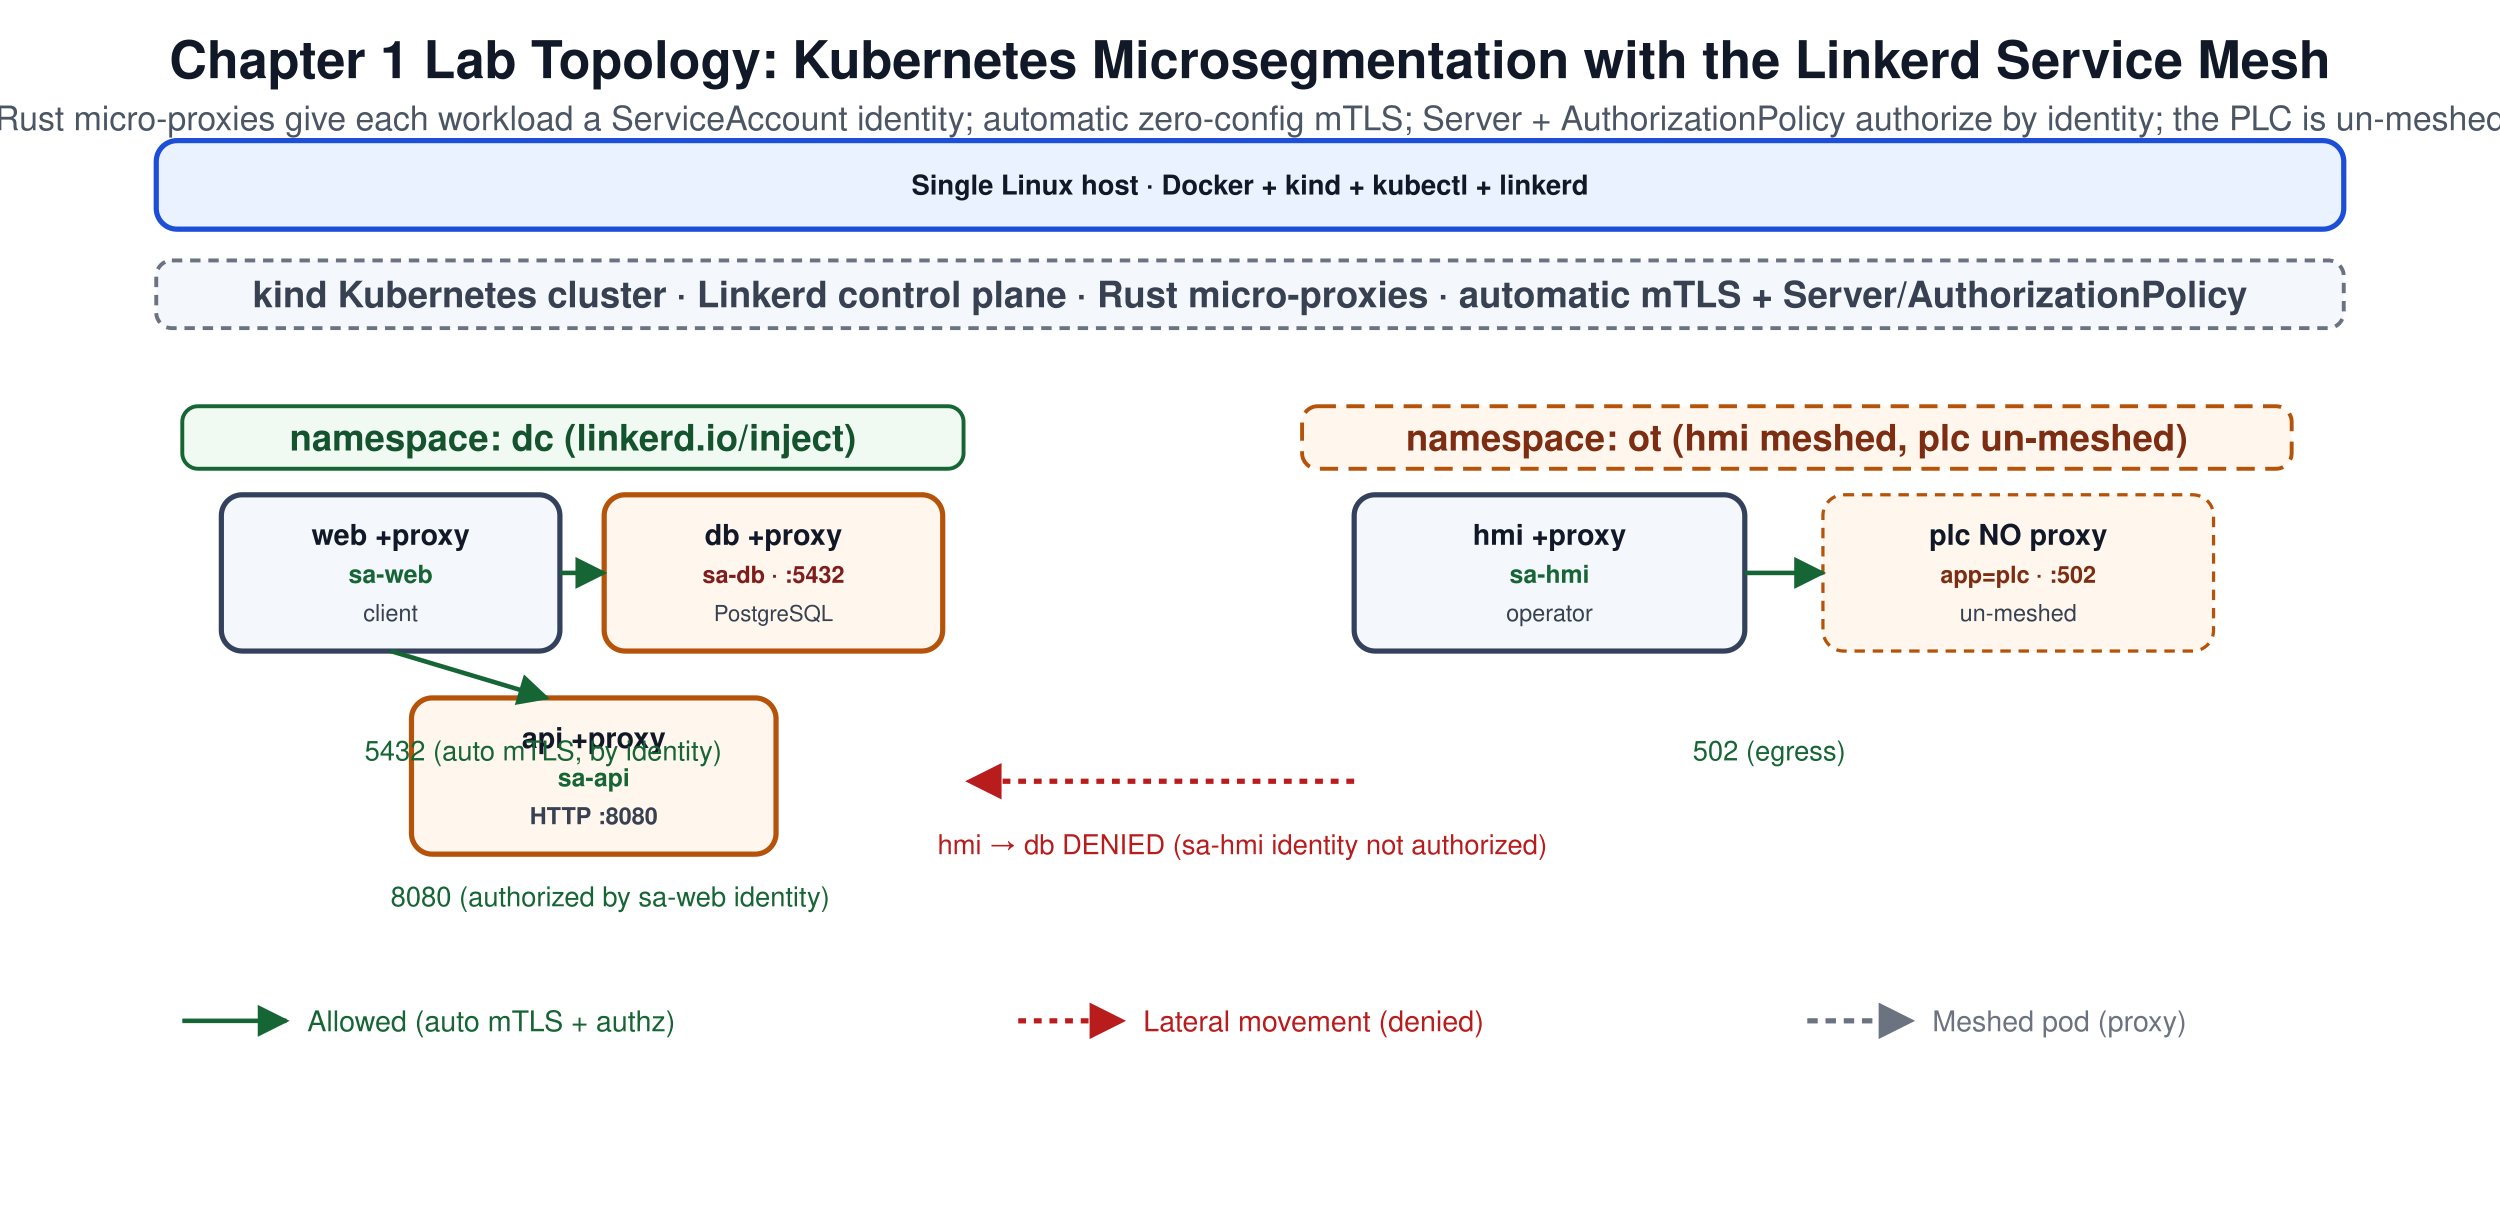
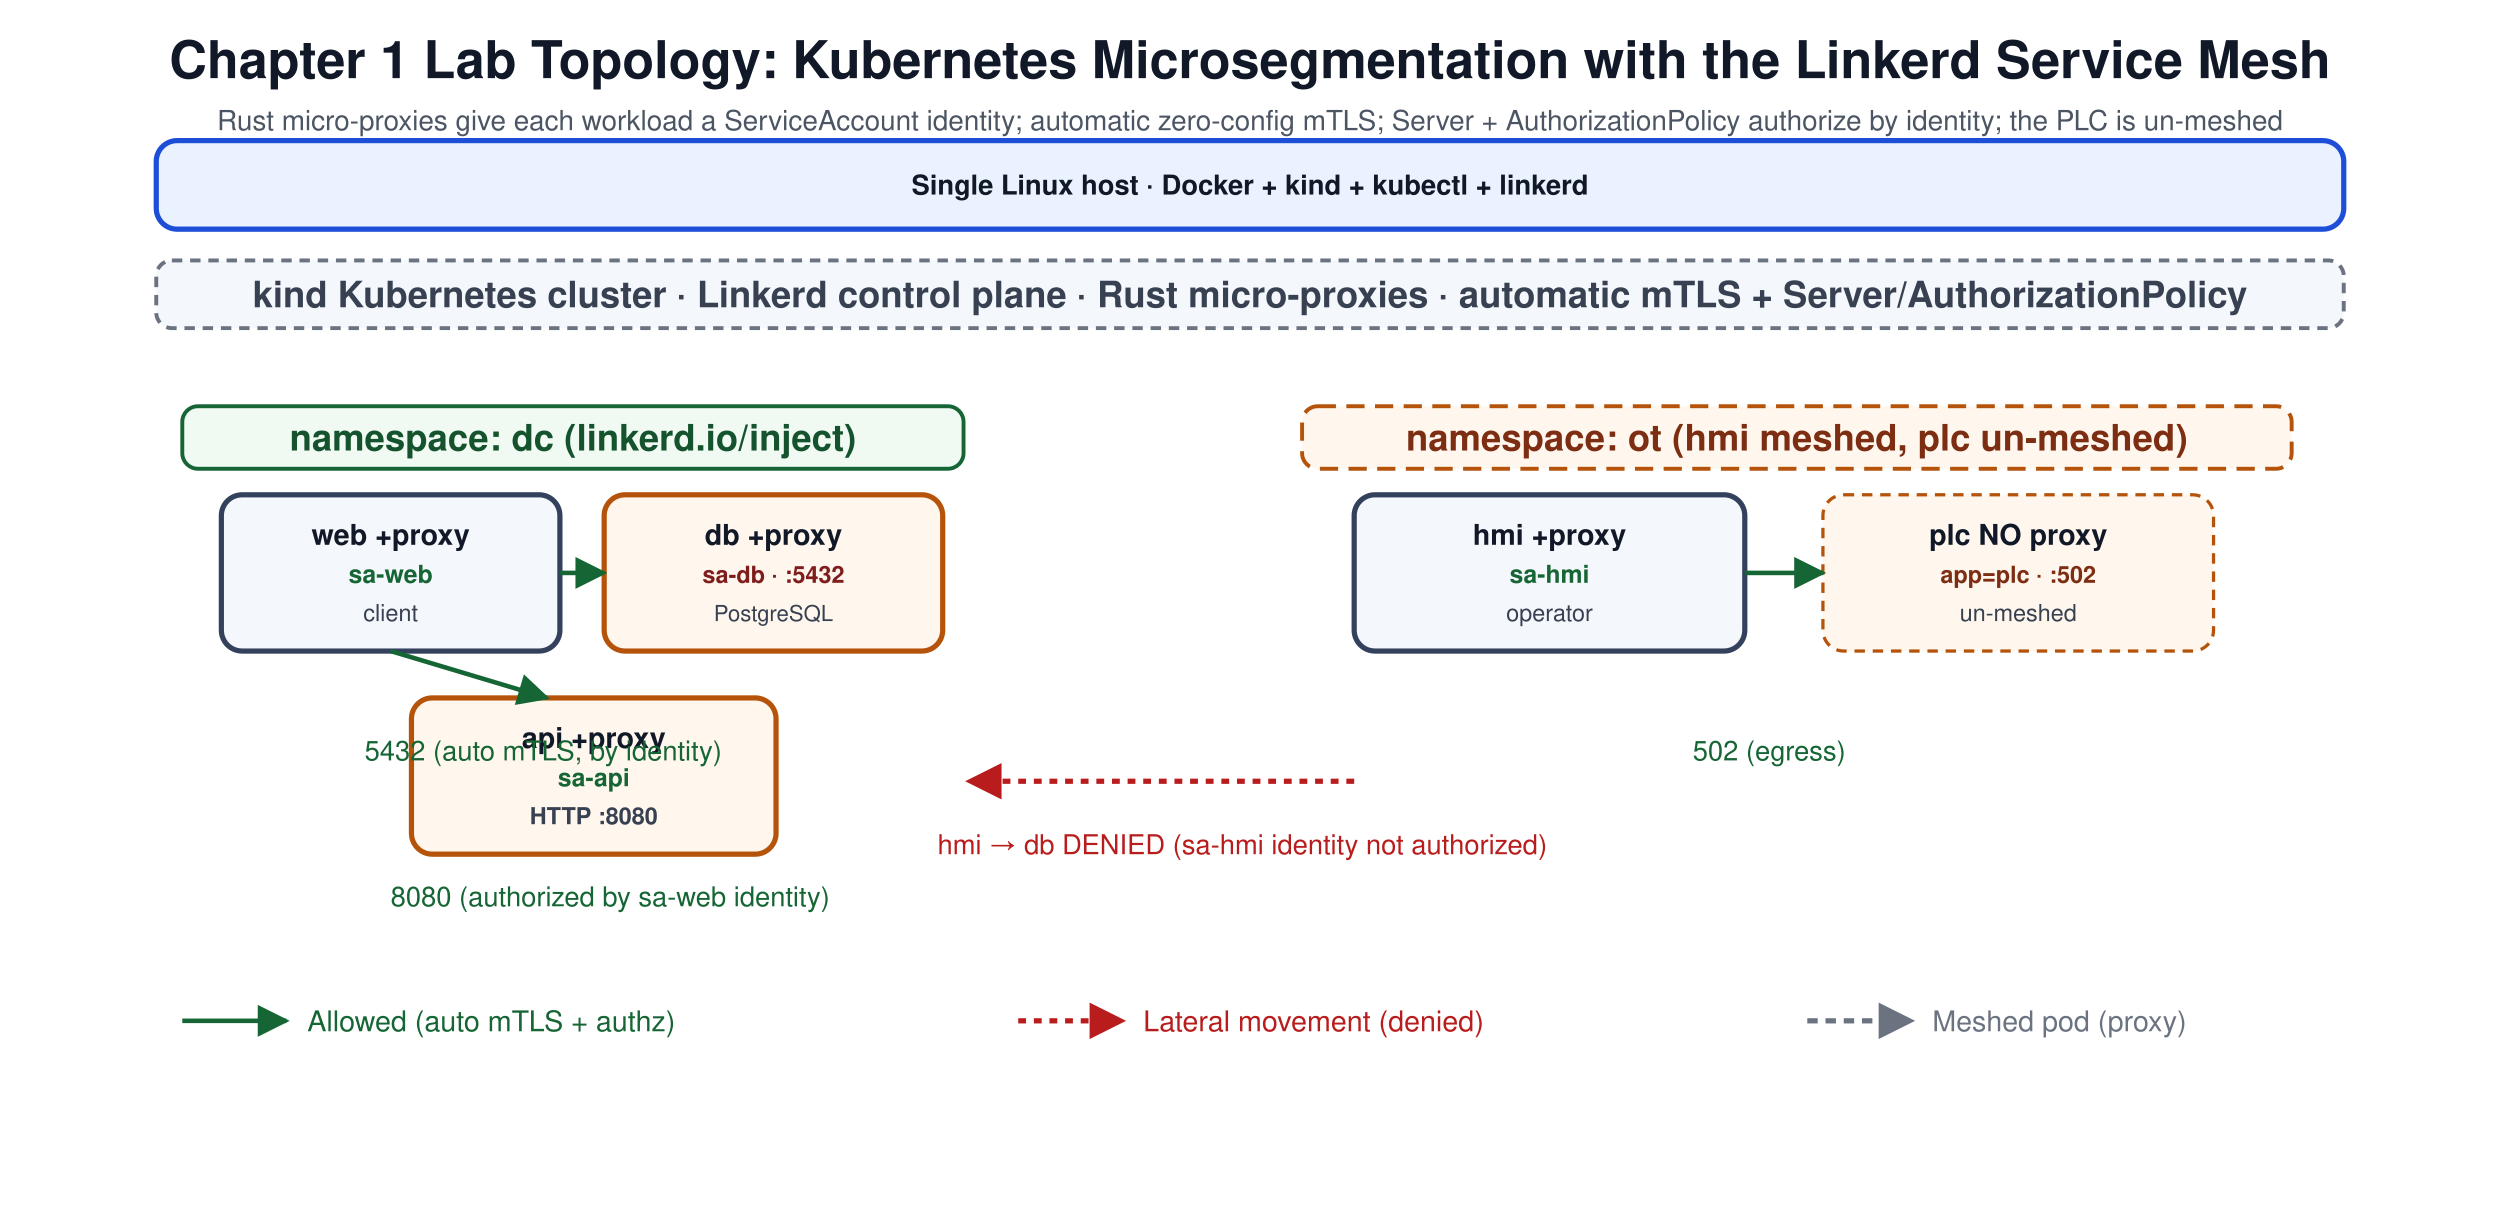
<svg xmlns="http://www.w3.org/2000/svg" viewBox="0 0 960 470" font-family="Helvetica, Arial, sans-serif">
  <defs>
    <marker id="arrow-alt" viewBox="0 0 10 10" refX="9" refY="5" markerWidth="7" markerHeight="7" orient="auto-start-reverse">
      <path d="M0,0 L10,5 L0,10 z" fill="#166534" />
    </marker>
    <marker id="arrow-neutral" viewBox="0 0 10 10" refX="9" refY="5" markerWidth="7" markerHeight="7" orient="auto-start-reverse">
      <path d="M0,0 L10,5 L0,10 z" fill="#6b7280" />
    </marker>
    <marker id="arrow-warn" viewBox="0 0 10 10" refX="9" refY="5" markerWidth="7" markerHeight="7" orient="auto-start-reverse">
      <path d="M0,0 L10,5 L0,10 z" fill="#b91c1c" />
    </marker>
  </defs>
  <rect x="0" y="0" width="960" height="470" fill="#ffffff" />
  <text x="480.0" y="30" text-anchor="middle" font-size="20" font-weight="700" fill="#111827">Chapter 1 Lab Topology: Kubernetes Microsegmentation with the Linkerd Service Mesh</text>
-   <text x="480.0" y="50" text-anchor="middle" font-size="13" fill="#4b5563">Rust micro-proxies give each workload a ServiceAccount identity; automatic zero-config mTLS; Server + AuthorizationPolicy authorize by identity; the PLC is un-meshed</text>
+   <text x="480.0" y="50" text-anchor="middle" font-size="10.7" fill="#4b5563">Rust micro-proxies give each workload a ServiceAccount identity; automatic zero-config mTLS; Server + AuthorizationPolicy authorize by identity; the PLC is un-meshed</text>
  <rect x="60" y="54" width="840" height="34" rx="8" fill="#eaf2ff" stroke="#1d4ed8" stroke-width="2" />
  <text x="480.0" y="74.7" text-anchor="middle" font-size="10.5" font-weight="700" fill="#111827">Single Linux host · Docker + kind + kubectl + linkerd</text>
  <rect x="60" y="100" width="840" height="26" rx="6" fill="#f4f7fb" stroke="#6b7280" stroke-width="1.5" stroke-dasharray="4 3" />
  <text x="480.0" y="118.0" text-anchor="middle" font-size="14" font-weight="600" fill="#374151">kind Kubernetes cluster · Linkerd control plane · Rust micro-proxies · automatic mTLS + Server/AuthorizationPolicy</text>
  <rect x="70" y="156" width="300" height="24" rx="6" fill="#f0faf2" stroke="#166534" stroke-width="1.5" />
  <text x="220.0" y="173.0" text-anchor="middle" font-size="14" font-weight="600" fill="#14532d">namespace: dc  (linkerd.io/inject)</text>
  <rect x="85" y="190" width="130" height="60" rx="8" fill="#f4f7fb" stroke="#33415c" stroke-width="2" />
  <text x="150.0" y="209.2" text-anchor="middle" font-size="11" font-weight="700" fill="#111827">web  +proxy</text>
  <text x="150.0" y="223.8" text-anchor="middle" font-size="9.5" font-weight="700" fill="#166534">sa-web</text>
  <text x="150.0" y="238.5" text-anchor="middle" font-size="9" font-weight="400" fill="#374151">client</text>
  <rect x="232" y="190" width="130" height="60" rx="8" fill="#fff7ed" stroke="#b45309" stroke-width="2" />
  <text x="297.0" y="209.2" text-anchor="middle" font-size="11" font-weight="700" fill="#111827">db  +proxy</text>
  <text x="297.0" y="223.8" text-anchor="middle" font-size="9" font-weight="700" fill="#7f1d1d">sa-db · :5432</text>
  <text x="297.0" y="238.5" text-anchor="middle" font-size="8.5" font-weight="400" fill="#374151">PostgreSQL</text>
  <rect x="158" y="268" width="140" height="60" rx="8" fill="#fff7ed" stroke="#b45309" stroke-width="2" />
  <text x="228.0" y="287.2" text-anchor="middle" font-size="11" font-weight="700" fill="#111827">api  +proxy</text>
  <text x="228.0" y="301.9" text-anchor="middle" font-size="9.5" font-weight="700" fill="#166534">sa-api</text>
  <text x="228.0" y="316.5" text-anchor="middle" font-size="9" font-weight="700" fill="#374151">HTTP :8080</text>
  <line x1="215" y1="220" x2="232" y2="220" stroke="#166534" stroke-width="1.75" marker-end="url(#arrow-alt)" />
  <text x="140" y="292" font-size="10.5" fill="#166534">5432 (auto mTLS, by identity)</text>
  <line x1="150" y1="250" x2="210" y2="268" stroke="#166534" stroke-width="1.75" marker-end="url(#arrow-alt)" />
  <text x="150" y="348" font-size="10.5" fill="#166534">8080 (authorized by sa-web identity)</text>
  <rect x="500" y="156" width="380" height="24" rx="6" fill="#fff7ed" stroke="#b45309" stroke-width="1.5" stroke-dasharray="7 4" />
  <text x="690.0" y="173.0" text-anchor="middle" font-size="14" font-weight="600" fill="#7c2d12">namespace: ot  (hmi meshed, plc un-meshed)</text>
  <rect x="520" y="190" width="150" height="60" rx="8" fill="#f4f7fb" stroke="#33415c" stroke-width="2" />
  <text x="595.0" y="209.2" text-anchor="middle" font-size="11" font-weight="700" fill="#111827">hmi  +proxy</text>
  <text x="595.0" y="223.8" text-anchor="middle" font-size="9.5" font-weight="700" fill="#166534">sa-hmi</text>
  <text x="595.0" y="238.5" text-anchor="middle" font-size="9" font-weight="400" fill="#374151">operator</text>
  <rect x="700" y="190" width="150" height="60" rx="8" fill="#fff7ed" stroke="#b45309" stroke-width="1.25" stroke-dasharray="4 3" />
  <text x="775.0" y="209.2" text-anchor="middle" font-size="11" font-weight="700" fill="#111827">plc  NO proxy</text>
  <text x="775.0" y="223.8" text-anchor="middle" font-size="9" font-weight="700" fill="#7c2d12">app=plc · :502</text>
  <text x="775.0" y="238.5" text-anchor="middle" font-size="9" font-weight="400" fill="#374151">un-meshed</text>
  <line x1="670" y1="220" x2="700" y2="220" stroke="#166534" stroke-width="1.75" marker-end="url(#arrow-alt)" />
  <text x="650" y="292" font-size="10.5" fill="#166534">502 (egress)</text>
  <line x1="520" y1="300" x2="372" y2="300" stroke="#b91c1c" stroke-width="2" stroke-dasharray="3 3" marker-end="url(#arrow-warn)" />
  <text x="360" y="328" font-size="10.5" fill="#b91c1c">hmi → db DENIED (sa-hmi identity not authorized)</text>
  <line x1="70" y1="392" x2="110" y2="392" stroke="#166534" stroke-width="1.75" marker-end="url(#arrow-alt)" />
  <text x="118" y="396" font-size="11" fill="#166534">Allowed (auto mTLS + authz)</text>
  <line x1="391" y1="392" x2="431" y2="392" stroke="#b91c1c" stroke-width="2" stroke-dasharray="3 3" marker-end="url(#arrow-warn)" />
  <text x="439" y="396" font-size="11" fill="#b91c1c">Lateral movement (denied)</text>
  <line x1="694" y1="392" x2="734" y2="392" stroke="#6b7280" stroke-width="2" stroke-dasharray="4 3" marker-end="url(#arrow-neutral)" />
  <text x="742" y="396" font-size="11" fill="#6b7280">Meshed pod (proxy)</text>
</svg>
